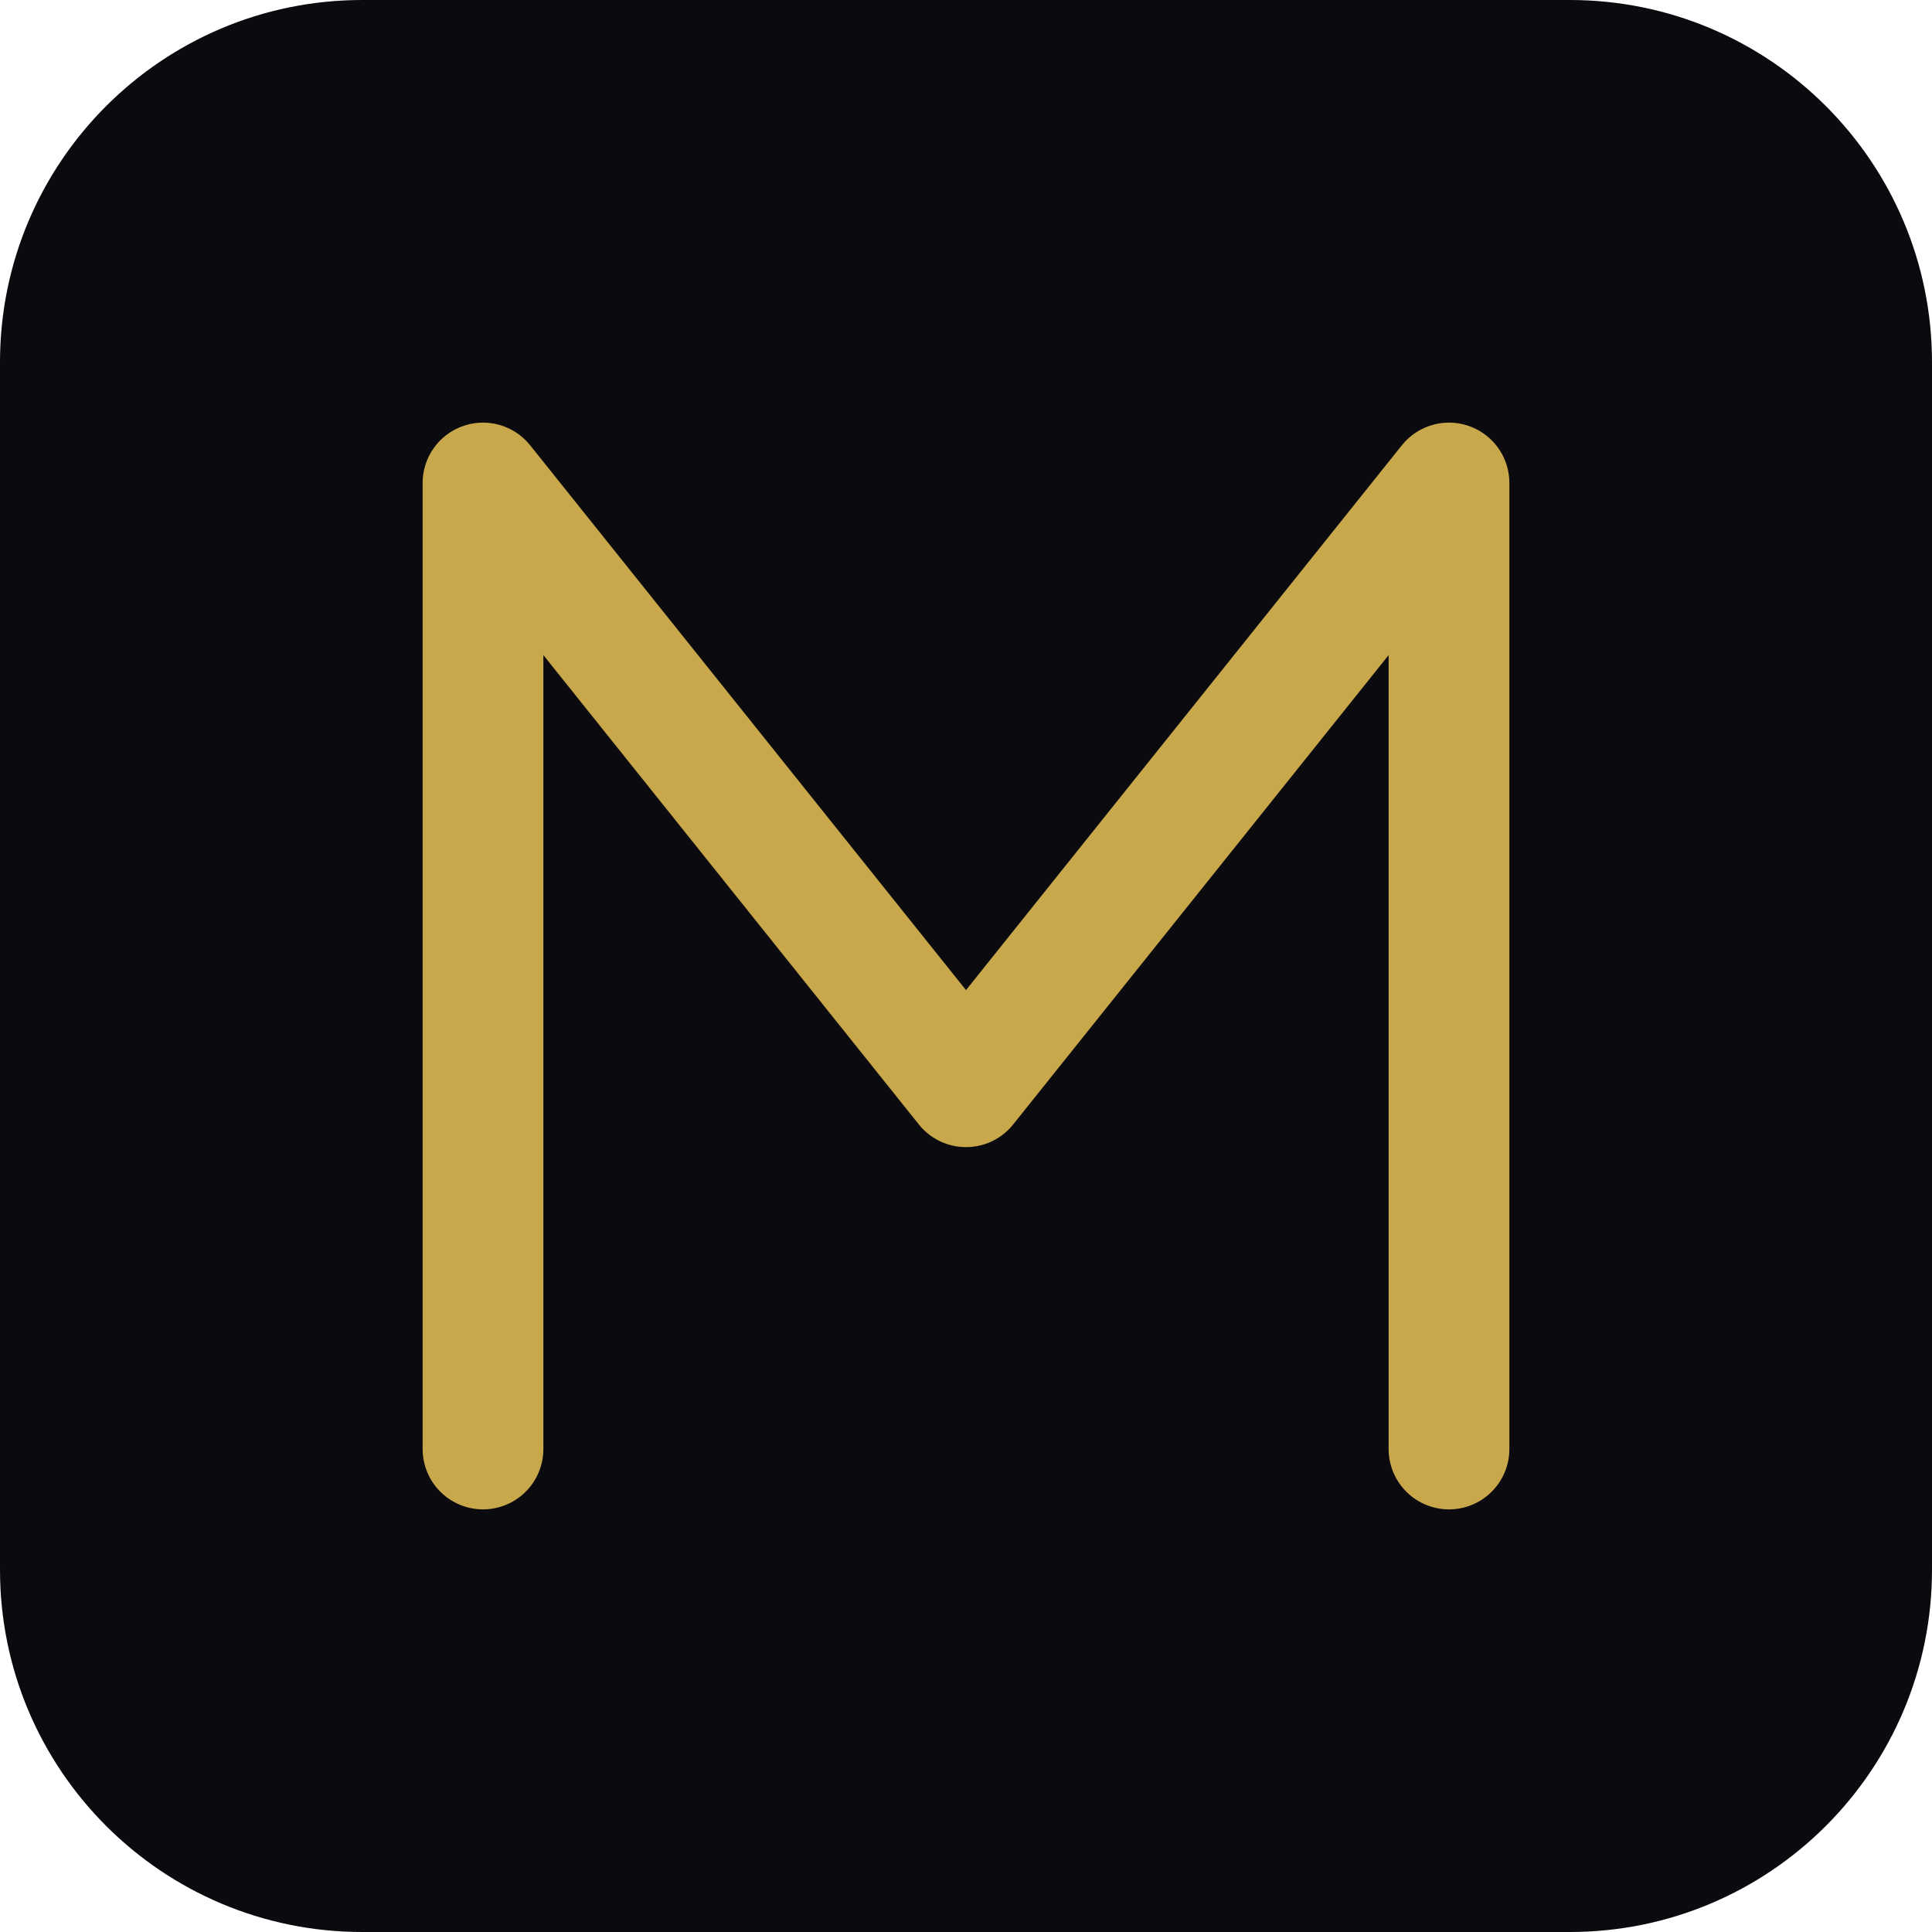
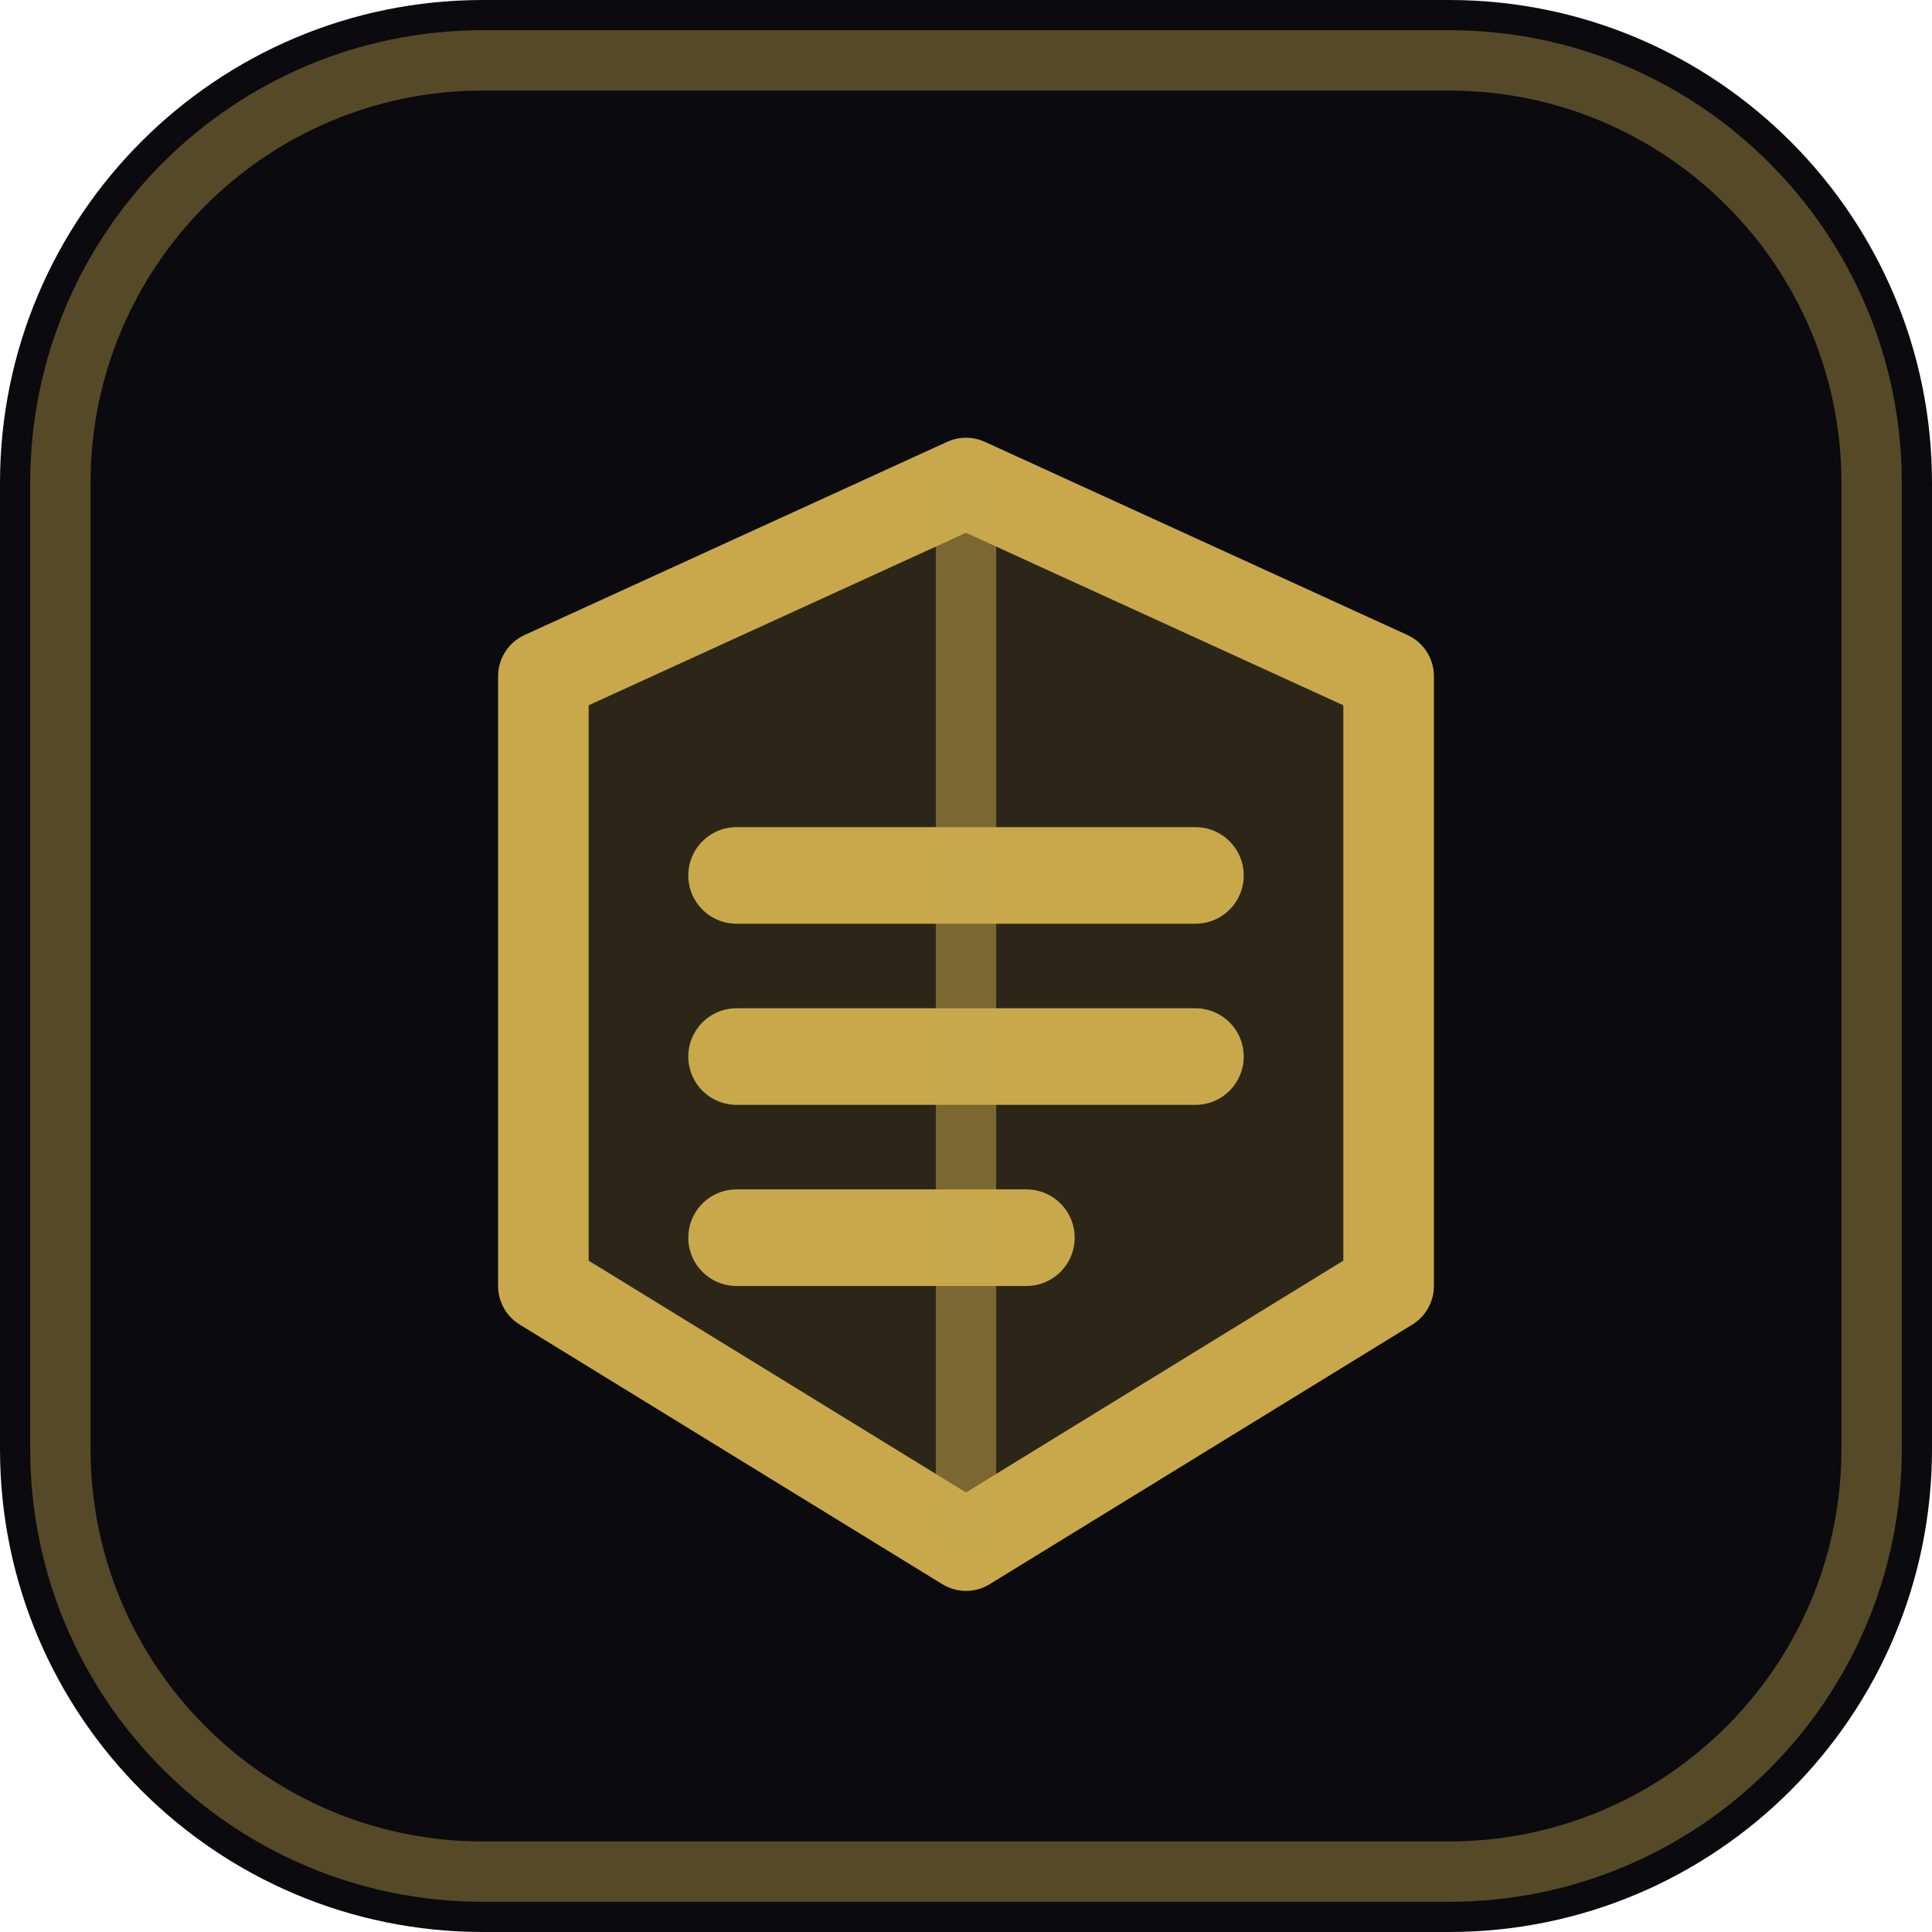
<svg xmlns="http://www.w3.org/2000/svg" viewBox="0 0 32 32" fill="none">
-   <rect width="32" height="32" rx="6" fill="#0A0A0F" />
-   <path d="M8 24V8l8 10 8-10v16" stroke="#C9A84C" stroke-width="2" stroke-linecap="round" stroke-linejoin="round" />
+   <rect width="32" height="32" rx="8" fill="#0A0A0F" />
+   <rect x="1" y="1" width="30" height="30" rx="7" stroke="#C9A84C" stroke-opacity=".4" />
+   <path d="M9 11.2 16 8l7 3.2v10.1L16 25.6 9 21.3V11.2Z" fill="#C9A84C" fill-opacity=".18" stroke="#C9A84C" stroke-width="1.5" stroke-linejoin="round" />
+   <path d="M12.2 14.5h7.6M12.2 17.5h7.6M12.2 20.5H17" stroke="#C9A84C" stroke-width="1.6" stroke-linecap="round" />
+   <path d="M16 8v17.6" stroke="#C9A84C" stroke-opacity=".5" stroke-width="1" />
</svg>
